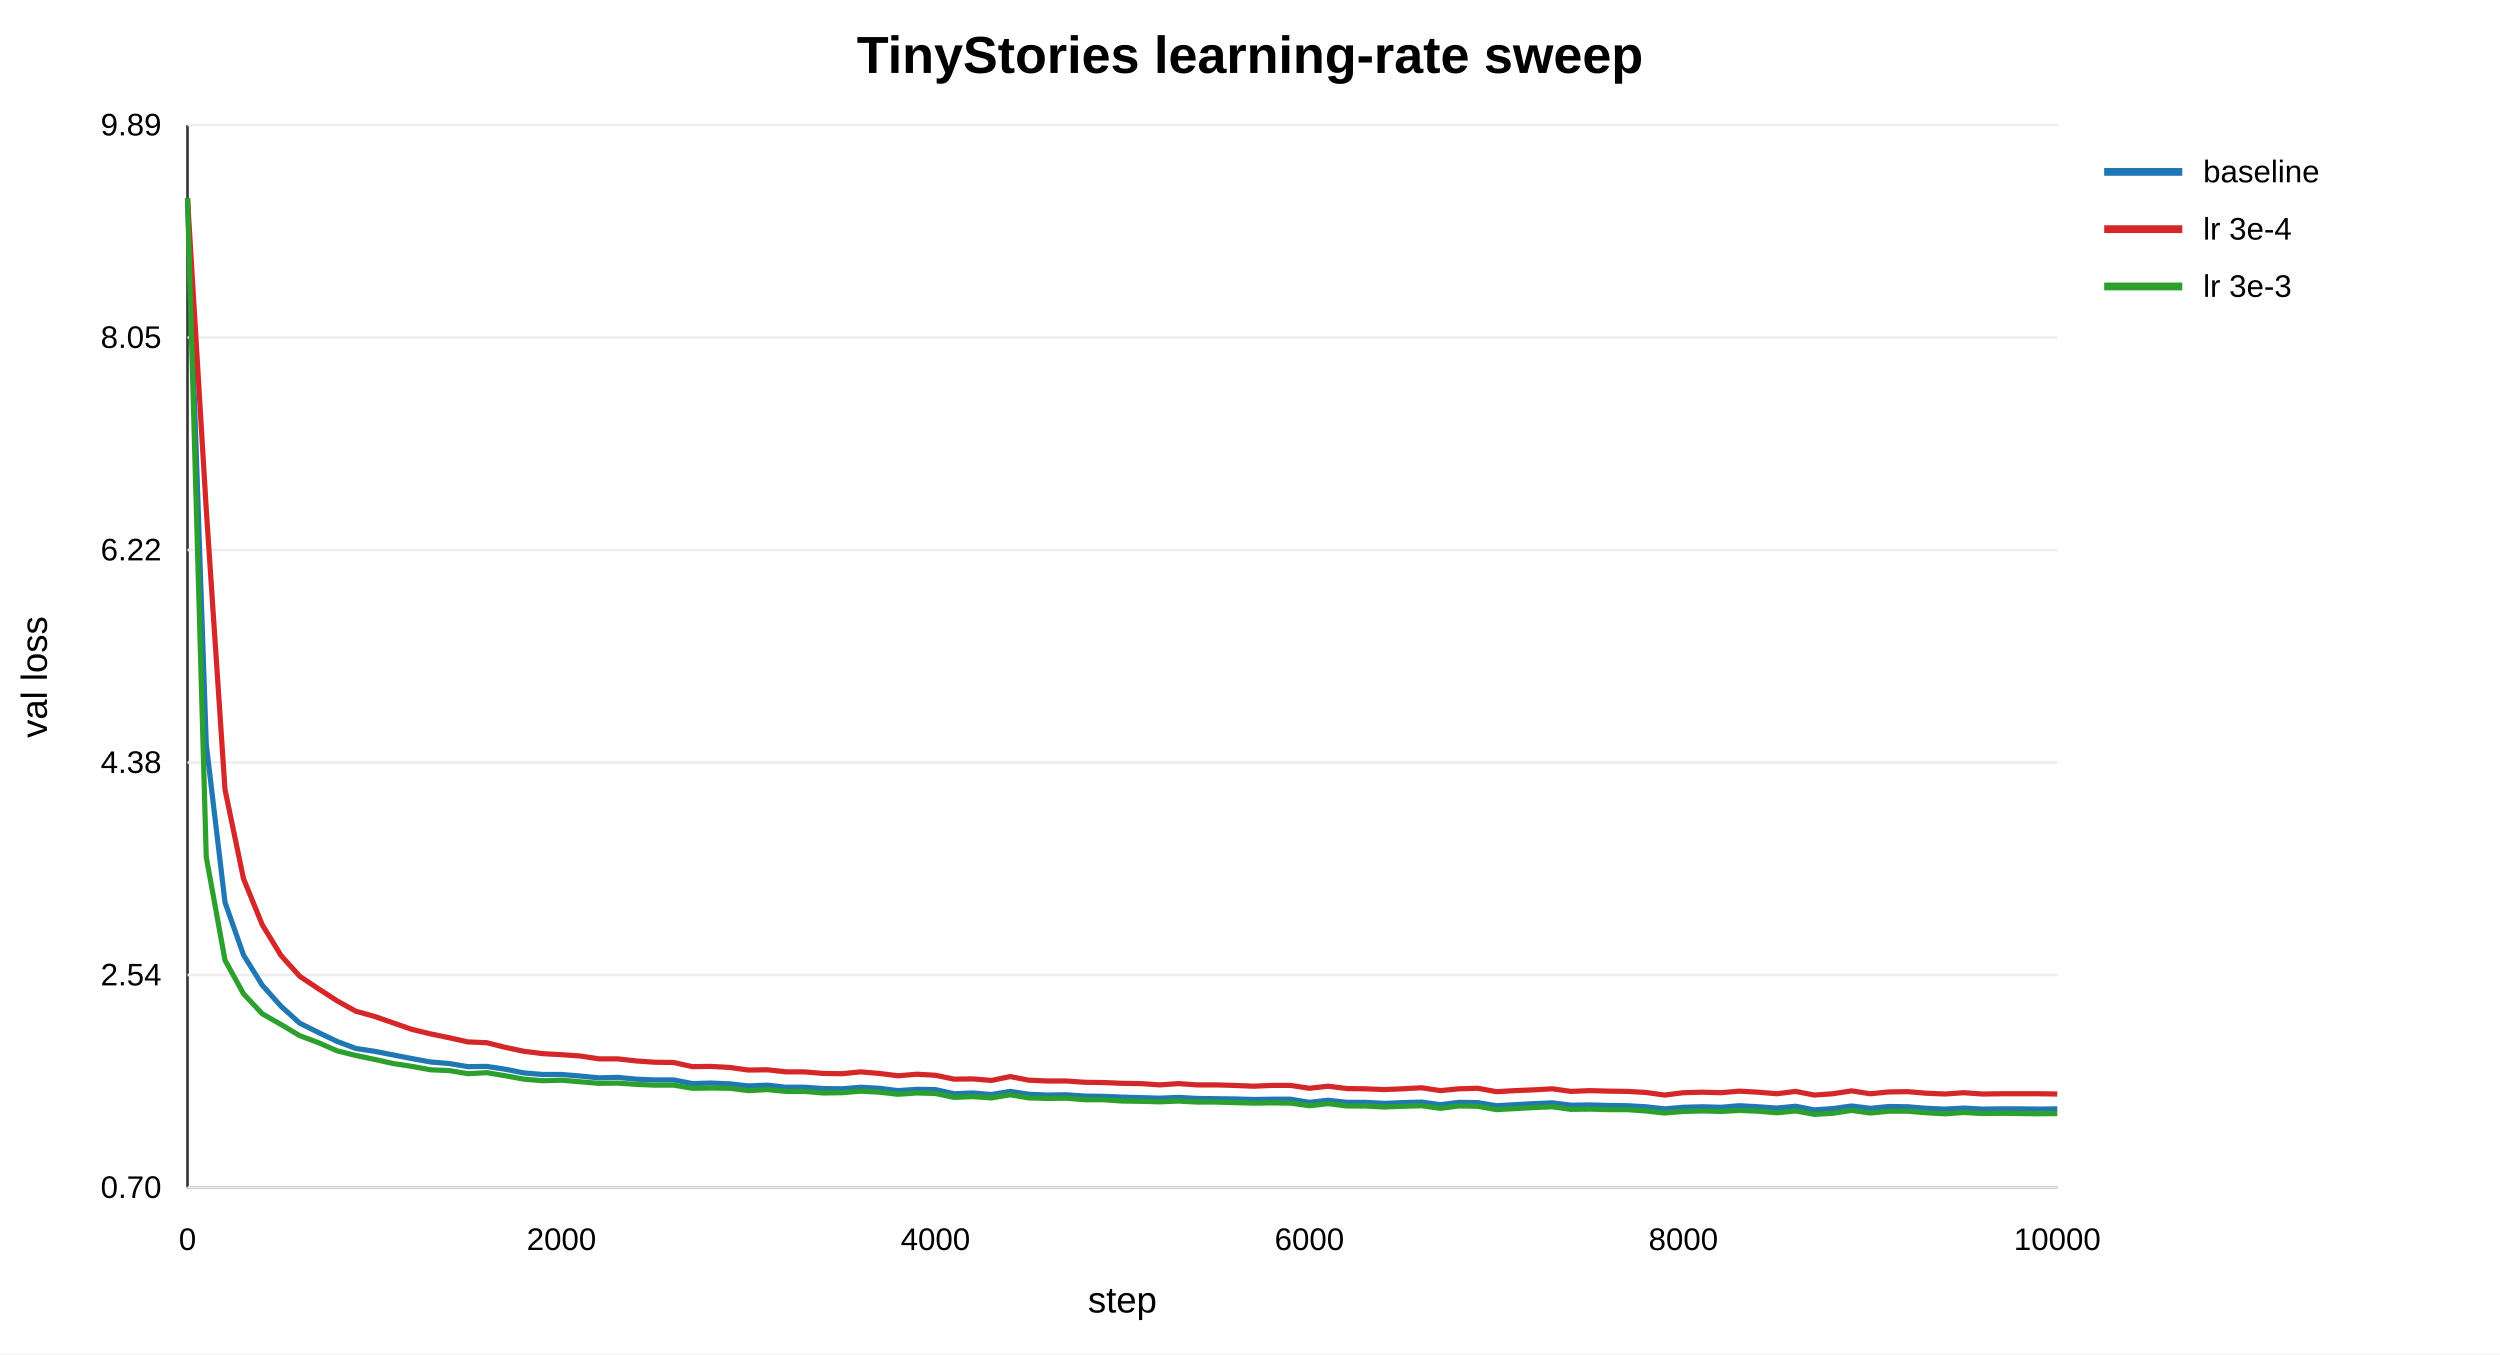
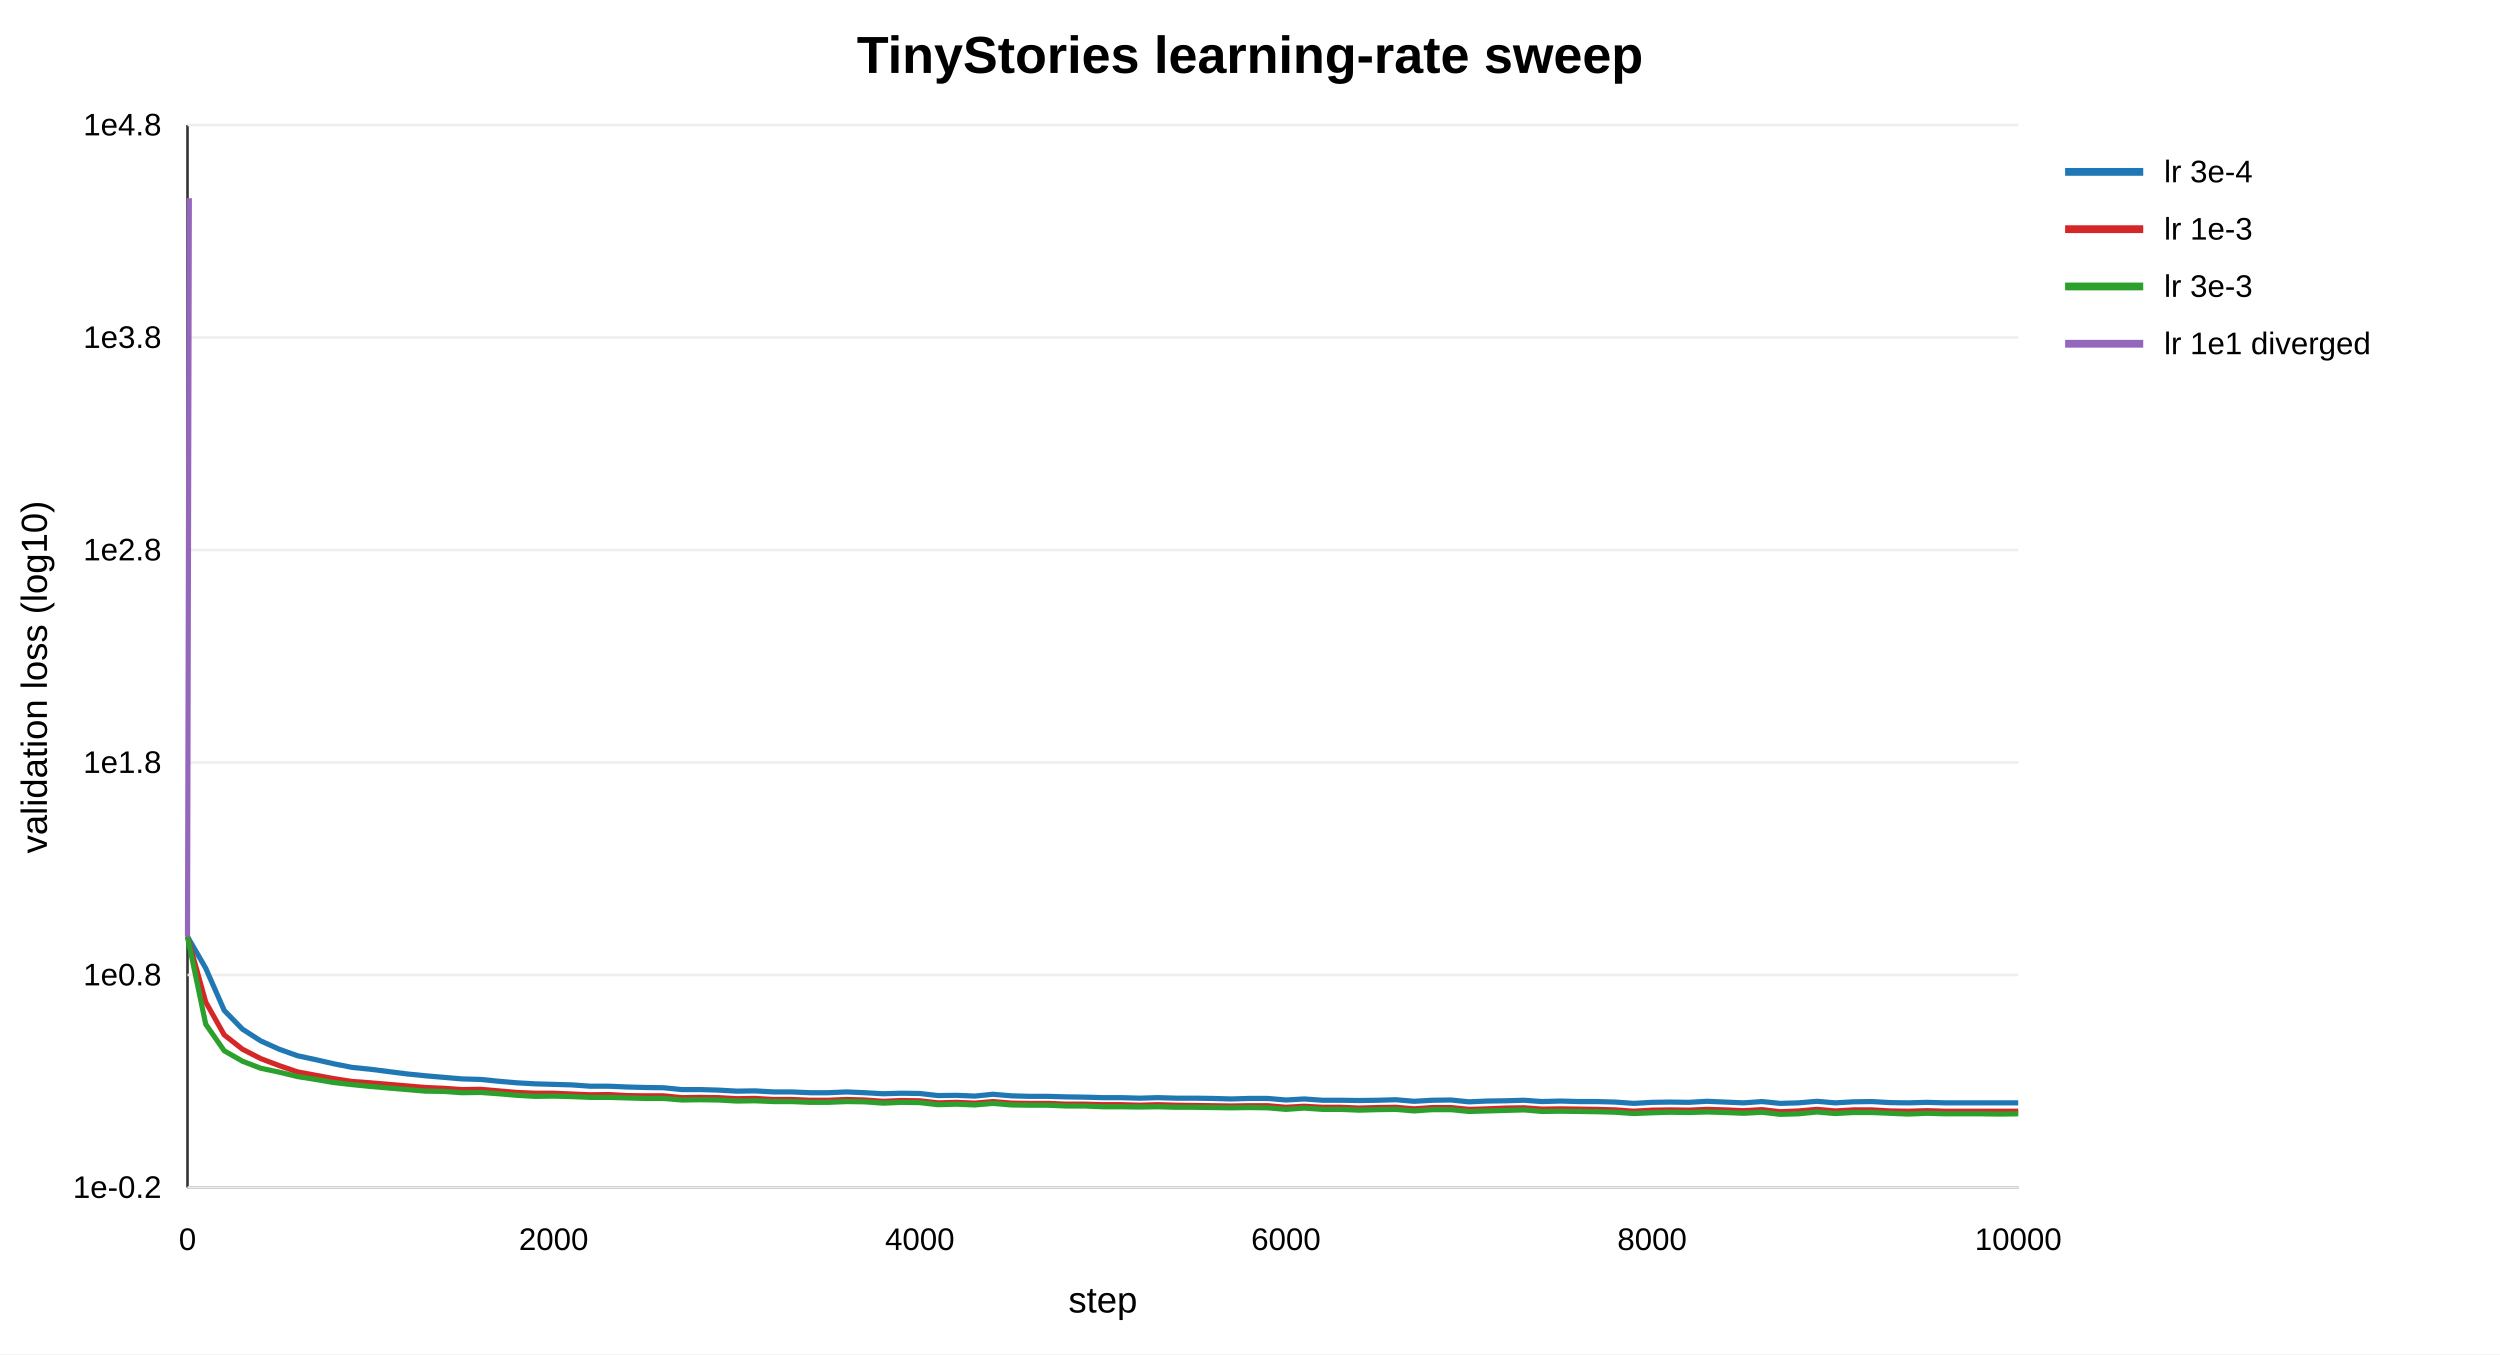
<svg xmlns="http://www.w3.org/2000/svg" width="960" height="520" viewBox="0 0 960 520">
  <rect width="100%" height="100%" fill="white" />
  <text x="480.0" y="28" text-anchor="middle" font-family="Arial" font-size="20" font-weight="700">TinyStories learning-rate sweep</text>
-   <line x1="72" y1="456" x2="790" y2="456" stroke="#333" />
+   <line x1="72" y1="456" x2="775" y2="456" stroke="#333" />
  <line x1="72" y1="48" x2="72" y2="456" stroke="#333" />
-   <line x1="72" y1="456.0" x2="790" y2="456.0" stroke="#eee" />
-   <text x="62" y="460.0" text-anchor="end" font-family="Arial" font-size="12">0.70</text>
-   <line x1="72" y1="374.4" x2="790" y2="374.4" stroke="#eee" />
-   <text x="62" y="378.4" text-anchor="end" font-family="Arial" font-size="12">2.54</text>
-   <line x1="72" y1="292.8" x2="790" y2="292.8" stroke="#eee" />
-   <text x="62" y="296.8" text-anchor="end" font-family="Arial" font-size="12">4.38</text>
-   <line x1="72" y1="211.2" x2="790" y2="211.2" stroke="#eee" />
-   <text x="62" y="215.2" text-anchor="end" font-family="Arial" font-size="12">6.22</text>
-   <line x1="72" y1="129.6" x2="790" y2="129.6" stroke="#eee" />
-   <text x="62" y="133.6" text-anchor="end" font-family="Arial" font-size="12">8.05</text>
-   <line x1="72" y1="48.0" x2="790" y2="48.0" stroke="#eee" />
-   <text x="62" y="52.0" text-anchor="end" font-family="Arial" font-size="12">9.89</text>
+   <line x1="72" y1="456.0" x2="775" y2="456.0" stroke="#eee" />
+   <text x="62" y="460.0" text-anchor="end" font-family="Arial" font-size="12">1e-0.2</text>
+   <line x1="72" y1="374.4" x2="775" y2="374.4" stroke="#eee" />
+   <text x="62" y="378.4" text-anchor="end" font-family="Arial" font-size="12">1e0.8</text>
+   <line x1="72" y1="292.8" x2="775" y2="292.8" stroke="#eee" />
+   <text x="62" y="296.8" text-anchor="end" font-family="Arial" font-size="12">1e1.8</text>
+   <line x1="72" y1="211.2" x2="775" y2="211.2" stroke="#eee" />
+   <text x="62" y="215.2" text-anchor="end" font-family="Arial" font-size="12">1e2.8</text>
+   <line x1="72" y1="129.6" x2="775" y2="129.6" stroke="#eee" />
+   <text x="62" y="133.6" text-anchor="end" font-family="Arial" font-size="12">1e3.8</text>
+   <line x1="72" y1="48.0" x2="775" y2="48.0" stroke="#eee" />
+   <text x="62" y="52.0" text-anchor="end" font-family="Arial" font-size="12">1e4.8</text>
  <text x="72.0" y="480" text-anchor="middle" font-family="Arial" font-size="12">0</text>
-   <text x="215.6" y="480" text-anchor="middle" font-family="Arial" font-size="12">2000</text>
-   <text x="359.2" y="480" text-anchor="middle" font-family="Arial" font-size="12">4000</text>
-   <text x="502.8" y="480" text-anchor="middle" font-family="Arial" font-size="12">6000</text>
-   <text x="646.4" y="480" text-anchor="middle" font-family="Arial" font-size="12">8000</text>
-   <text x="790.0" y="480" text-anchor="middle" font-family="Arial" font-size="12">10000</text>
-   <text x="431.0" y="504" text-anchor="middle" font-family="Arial" font-size="14">step</text>
-   <text x="18" y="260.0" transform="rotate(-90 18 260.0)" text-anchor="middle" font-family="Arial" font-size="14">val loss</text>
-   <polyline fill="none" stroke="#1f77b4" stroke-width="2" points="72.0,76.1 79.2,285.8 86.4,346.5 93.5,366.7 100.7,378.3 107.9,386.4 115.1,392.9 122.3,396.5 129.4,399.9 136.6,402.6 143.8,403.7 151.0,405.1 158.2,406.5 165.3,407.8 172.5,408.4 179.7,409.6 186.9,409.5 194.1,410.6 201.2,412.0 208.4,412.6 215.6,412.6 222.8,413.2 230.0,413.9 237.1,413.7 244.3,414.4 251.5,414.7 258.7,414.7 265.9,416.1 273.0,415.9 280.2,416.2 287.4,417.0 294.6,416.7 301.8,417.5 308.9,417.5 316.1,418.0 323.3,418.1 330.5,417.5 337.7,417.9 344.8,418.8 352.0,418.3 359.2,418.4 366.4,420.0 373.6,419.7 380.7,420.3 387.9,419.1 395.1,420.2 402.3,420.5 409.5,420.4 416.6,420.9 423.8,421.0 431.0,421.3 438.2,421.5 445.4,421.7 452.5,421.4 459.7,421.8 466.9,421.9 474.1,422.0 481.3,422.2 488.4,422.1 495.6,422.1 502.8,423.3 510.0,422.5 517.2,423.3 524.3,423.3 531.5,423.7 538.7,423.4 545.9,423.2 553.1,424.2 560.2,423.3 567.4,423.4 574.6,424.6 581.8,424.2 589.0,423.8 596.1,423.5 603.3,424.4 610.5,424.3 617.7,424.5 624.9,424.6 632.0,425.0 639.2,425.8 646.4,425.2 653.6,425.0 660.8,425.2 667.9,424.6 675.1,425.0 682.3,425.5 689.5,424.8 696.7,426.2 703.8,425.7 711.0,424.7 718.2,425.6 725.4,424.9 732.6,425.0 739.7,425.6 746.9,425.9 754.1,425.5 761.3,425.9 768.5,425.8 775.6,425.8 782.8,425.9 790.0,425.8" />
-   <line x1="808" y1="66" x2="838" y2="66" stroke="#1f77b4" stroke-width="3" />
-   <text x="846" y="70" font-family="Arial" font-size="12">baseline</text>
-   <polyline fill="none" stroke="#d62728" stroke-width="2" points="72.0,76.1 79.2,195.5 86.4,303.2 93.5,337.4 100.7,355.1 107.9,366.9 115.1,374.9 122.3,379.7 129.4,384.3 136.6,388.3 143.8,390.3 151.0,392.8 158.2,395.3 165.3,397.0 172.5,398.5 179.7,400.1 186.9,400.4 194.1,402.2 201.2,403.7 208.4,404.6 215.6,405.0 222.8,405.5 230.0,406.6 237.1,406.6 244.3,407.4 251.5,407.9 258.7,408.0 265.9,409.6 273.0,409.5 280.2,409.9 287.4,410.9 294.6,410.8 301.8,411.6 308.9,411.6 316.1,412.2 323.3,412.3 330.5,411.6 337.7,412.2 344.8,413.1 352.0,412.5 359.2,412.9 366.4,414.4 373.6,414.3 380.7,414.9 387.9,413.4 395.1,414.8 402.3,415.1 409.5,415.1 416.6,415.6 423.8,415.7 431.0,416.0 438.2,416.1 445.4,416.6 452.5,416.1 459.7,416.6 466.9,416.6 474.1,416.8 481.3,417.1 488.4,416.8 495.6,416.8 502.8,417.9 510.0,417.1 517.2,418.0 524.3,418.1 531.5,418.4 538.7,418.1 545.9,417.7 553.1,418.8 560.2,418.1 567.4,417.9 574.6,419.2 581.8,418.8 589.0,418.5 596.1,418.1 603.3,419.1 610.5,418.8 617.7,419.0 624.9,419.1 632.0,419.5 639.2,420.5 646.4,419.6 653.6,419.4 660.8,419.6 667.9,419.0 675.1,419.4 682.3,420.0 689.5,419.1 696.7,420.5 703.8,420.0 711.0,418.9 718.2,420.0 725.4,419.3 732.6,419.2 739.7,419.8 746.9,420.1 754.1,419.6 761.3,420.1 768.5,420.0 775.6,420.0 782.8,420.0 790.0,420.1" />
-   <line x1="808" y1="88" x2="838" y2="88" stroke="#d62728" stroke-width="3" />
-   <text x="846" y="92" font-family="Arial" font-size="12">lr 3e-4</text>
-   <polyline fill="none" stroke="#2ca02c" stroke-width="2" points="72.0,76.1 79.2,329.1 86.4,368.7 93.5,381.6 100.7,389.3 107.9,393.4 115.1,397.7 122.3,400.4 129.4,403.5 136.6,405.3 143.8,406.8 151.0,408.4 158.2,409.5 165.3,410.8 172.5,411.1 179.7,412.3 186.9,411.9 194.1,413.1 201.2,414.4 208.4,415.0 215.6,414.8 222.8,415.4 230.0,416.0 237.1,415.9 244.3,416.4 251.5,416.7 258.7,416.7 265.9,417.9 273.0,417.8 280.2,417.9 287.4,418.8 294.6,418.4 301.8,419.1 308.9,419.1 316.1,419.7 323.3,419.6 330.5,419.0 337.7,419.4 344.8,420.2 352.0,419.7 359.2,419.9 366.4,421.4 373.6,421.1 380.7,421.6 387.9,420.4 395.1,421.6 402.3,421.8 409.5,421.7 416.6,422.3 423.8,422.3 431.0,422.8 438.2,422.9 445.4,423.1 452.5,422.8 459.7,423.2 466.9,423.2 474.1,423.4 481.3,423.6 488.4,423.5 495.6,423.6 502.8,424.6 510.0,423.8 517.2,424.7 524.3,424.7 531.5,425.1 538.7,424.8 545.9,424.6 553.1,425.6 560.2,424.7 567.4,424.8 574.6,426.1 581.8,425.7 589.0,425.3 596.1,425.0 603.3,426.0 610.5,425.9 617.7,426.1 624.9,426.1 632.0,426.6 639.2,427.4 646.4,426.8 653.6,426.6 660.8,426.8 667.9,426.4 675.1,426.7 682.3,427.3 689.5,426.6 696.7,427.9 703.8,427.5 711.0,426.4 718.2,427.4 725.4,426.7 732.6,426.7 739.7,427.3 746.9,427.7 754.1,427.2 761.3,427.6 768.5,427.5 775.6,427.6 782.8,427.7 790.0,427.6" />
-   <line x1="808" y1="110" x2="838" y2="110" stroke="#2ca02c" stroke-width="3" />
-   <text x="846" y="114" font-family="Arial" font-size="12">lr 3e-3</text>
+   <text x="212.6" y="480" text-anchor="middle" font-family="Arial" font-size="12">2000</text>
+   <text x="353.2" y="480" text-anchor="middle" font-family="Arial" font-size="12">4000</text>
+   <text x="493.8" y="480" text-anchor="middle" font-family="Arial" font-size="12">6000</text>
+   <text x="634.4" y="480" text-anchor="middle" font-family="Arial" font-size="12">8000</text>
+   <text x="775.0" y="480" text-anchor="middle" font-family="Arial" font-size="12">10000</text>
+   <text x="423.5" y="504" text-anchor="middle" font-family="Arial" font-size="14">step</text>
+   <text x="18" y="260.0" transform="rotate(-90 18 260.0)" text-anchor="middle" font-family="Arial" font-size="14">validation loss (log10)</text>
+   <polyline fill="none" stroke="#1f77b4" stroke-width="2" points="72.0,359.7 79.0,371.8 86.1,388.0 93.1,395.2 100.1,399.7 107.2,402.9 114.2,405.4 121.2,406.9 128.2,408.5 135.3,409.9 142.3,410.6 149.3,411.5 156.4,412.4 163.4,413.1 170.4,413.7 177.4,414.3 184.5,414.5 191.5,415.2 198.5,415.8 205.6,416.2 212.6,416.4 219.6,416.6 226.7,417.1 233.7,417.1 240.7,417.4 247.8,417.6 254.8,417.7 261.8,418.4 268.8,418.4 275.9,418.6 282.9,419.0 289.9,418.9 297.0,419.3 304.0,419.3 311.0,419.6 318.0,419.6 325.1,419.3 332.1,419.6 339.1,420.0 346.2,419.8 353.2,419.9 360.2,420.7 367.3,420.6 374.3,420.9 381.3,420.2 388.4,420.8 395.4,421.0 402.4,421.0 409.4,421.2 416.5,421.3 423.5,421.5 430.5,421.5 437.6,421.7 444.6,421.5 451.6,421.7 458.7,421.7 465.7,421.8 472.7,422.0 479.7,421.8 486.8,421.8 493.8,422.4 500.8,422.0 507.9,422.5 514.9,422.5 521.9,422.6 529.0,422.5 536.0,422.3 543.0,422.9 550.0,422.5 557.1,422.4 564.1,423.1 571.1,422.8 578.2,422.7 585.2,422.5 592.2,423.0 599.2,422.8 606.3,423.0 613.3,423.0 620.3,423.2 627.4,423.7 634.4,423.3 641.4,423.2 648.5,423.3 655.5,422.9 662.5,423.2 669.5,423.5 676.6,423.0 683.6,423.7 690.6,423.5 697.7,422.9 704.7,423.5 711.7,423.1 718.8,423.0 725.8,423.4 732.8,423.5 739.9,423.3 746.9,423.5 753.9,423.5 760.9,423.5 768.0,423.5 775.0,423.5" />
+   <line x1="793" y1="66" x2="823" y2="66" stroke="#1f77b4" stroke-width="3" />
+   <text x="831" y="70" font-family="Arial" font-size="12">lr 3e-4</text>
+   <polyline fill="none" stroke="#d62728" stroke-width="2" points="72.0,359.7 79.0,384.8 86.1,397.4 93.1,402.9 100.1,406.5 107.2,409.2 114.2,411.6 121.2,412.9 128.2,414.2 135.3,415.3 142.3,415.8 149.3,416.4 156.4,417.0 163.4,417.6 170.4,417.9 177.4,418.4 184.5,418.3 191.5,418.9 198.5,419.5 205.6,419.8 212.6,419.8 219.6,420.1 226.7,420.4 233.7,420.3 240.7,420.7 247.8,420.8 254.8,420.8 261.8,421.5 268.8,421.4 275.9,421.5 282.9,421.9 289.9,421.8 297.0,422.2 304.0,422.2 311.0,422.5 318.0,422.5 325.1,422.2 332.1,422.4 339.1,422.9 346.2,422.6 353.2,422.7 360.2,423.5 367.3,423.3 374.3,423.6 381.3,423.0 388.4,423.6 395.4,423.7 402.4,423.7 409.4,424.0 416.5,424.0 423.5,424.2 430.5,424.2 437.6,424.4 444.6,424.2 451.6,424.4 458.7,424.5 465.7,424.6 472.7,424.7 479.7,424.6 486.8,424.6 493.8,425.2 500.8,424.8 507.9,425.2 514.9,425.2 521.9,425.5 529.0,425.3 536.0,425.2 543.0,425.8 550.0,425.3 557.1,425.3 564.1,426.0 571.1,425.8 578.2,425.5 585.2,425.4 592.2,425.9 599.2,425.8 606.3,425.9 613.3,426.0 620.3,426.2 627.4,426.7 634.4,426.3 641.4,426.2 648.5,426.3 655.5,426.0 662.5,426.2 669.5,426.5 676.6,426.1 683.6,426.9 690.6,426.6 697.7,426.0 704.7,426.6 711.7,426.2 718.8,426.2 725.8,426.6 732.8,426.7 739.9,426.5 746.9,426.7 753.9,426.7 760.9,426.7 768.0,426.7 775.0,426.7" />
+   <line x1="793" y1="88" x2="823" y2="88" stroke="#d62728" stroke-width="3" />
+   <text x="831" y="92" font-family="Arial" font-size="12">lr 1e-3</text>
+   <polyline fill="none" stroke="#2ca02c" stroke-width="2" points="72.0,359.7 79.0,393.3 86.1,403.5 93.1,407.5 100.1,410.2 107.2,411.7 114.2,413.4 121.2,414.5 128.2,415.7 135.3,416.5 142.3,417.2 149.3,417.8 156.4,418.4 163.4,419.0 170.4,419.1 177.4,419.6 184.5,419.5 191.5,420.0 198.5,420.6 205.6,421.0 212.6,420.9 219.6,421.1 226.7,421.4 233.7,421.4 240.7,421.6 247.8,421.8 254.8,421.8 261.8,422.4 268.8,422.3 275.9,422.4 282.9,422.8 289.9,422.7 297.0,423.0 304.0,423.0 311.0,423.3 318.0,423.3 325.1,423.0 332.1,423.1 339.1,423.6 346.2,423.3 353.2,423.4 360.2,424.2 367.3,424.0 374.3,424.3 381.3,423.7 388.4,424.3 395.4,424.4 402.4,424.4 409.4,424.7 416.5,424.7 423.5,425.0 430.5,425.0 437.6,425.1 444.6,425.0 451.6,425.2 458.7,425.2 465.7,425.3 472.7,425.4 479.7,425.3 486.8,425.4 493.8,426.0 500.8,425.5 507.9,426.0 514.9,426.0 521.9,426.3 529.0,426.1 536.0,426.0 543.0,426.6 550.0,426.1 557.1,426.1 564.1,426.8 571.1,426.6 578.2,426.4 585.2,426.2 592.2,426.8 599.2,426.7 606.3,426.8 613.3,426.9 620.3,427.1 627.4,427.6 634.4,427.3 641.4,427.1 648.5,427.2 655.5,427.0 662.5,427.2 669.5,427.5 676.6,427.1 683.6,427.9 690.6,427.7 697.7,427.0 704.7,427.6 711.7,427.2 718.8,427.2 725.8,427.5 732.8,427.8 739.9,427.5 746.9,427.7 753.9,427.7 760.9,427.7 768.0,427.8 775.0,427.7" />
+   <line x1="793" y1="110" x2="823" y2="110" stroke="#2ca02c" stroke-width="3" />
+   <text x="831" y="114" font-family="Arial" font-size="12">lr 3e-3</text>
+   <polyline fill="none" stroke="#9467bd" stroke-width="2" points="72.0,359.7 72.7,76.1" />
+   <line x1="793" y1="132" x2="823" y2="132" stroke="#9467bd" stroke-width="3" />
+   <text x="831" y="136" font-family="Arial" font-size="12">lr 1e1 diverged</text>
</svg>
